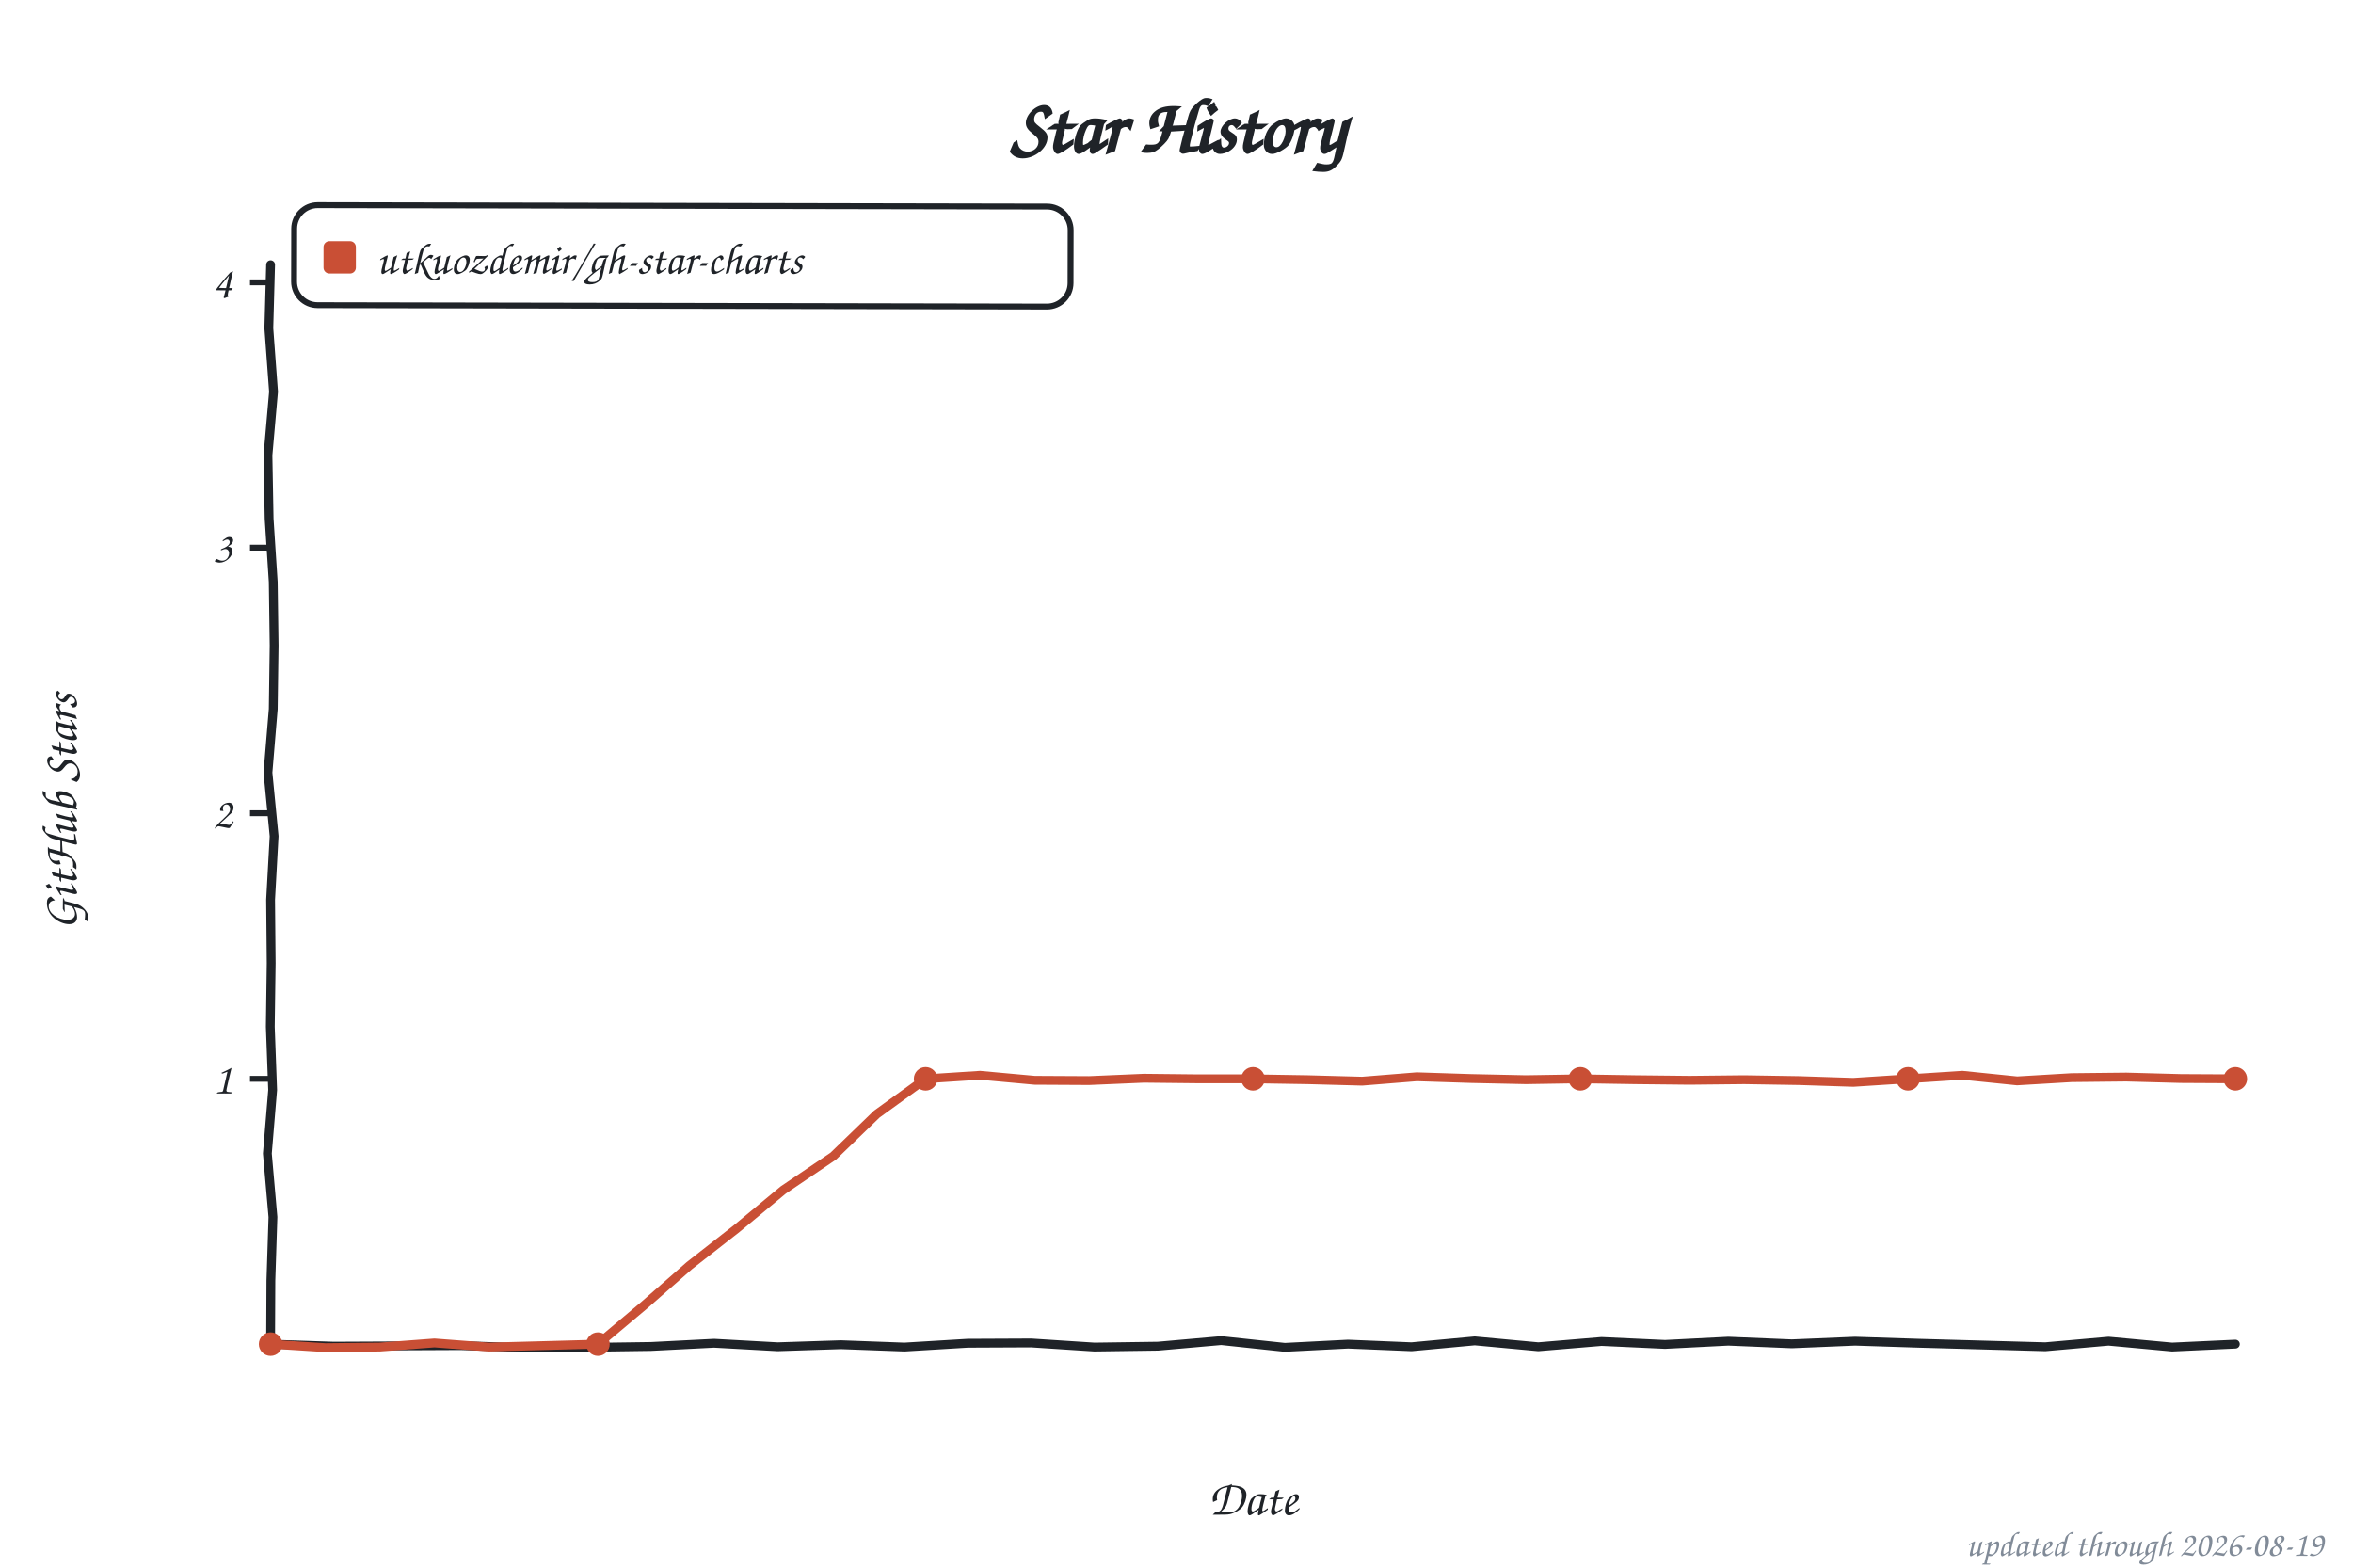
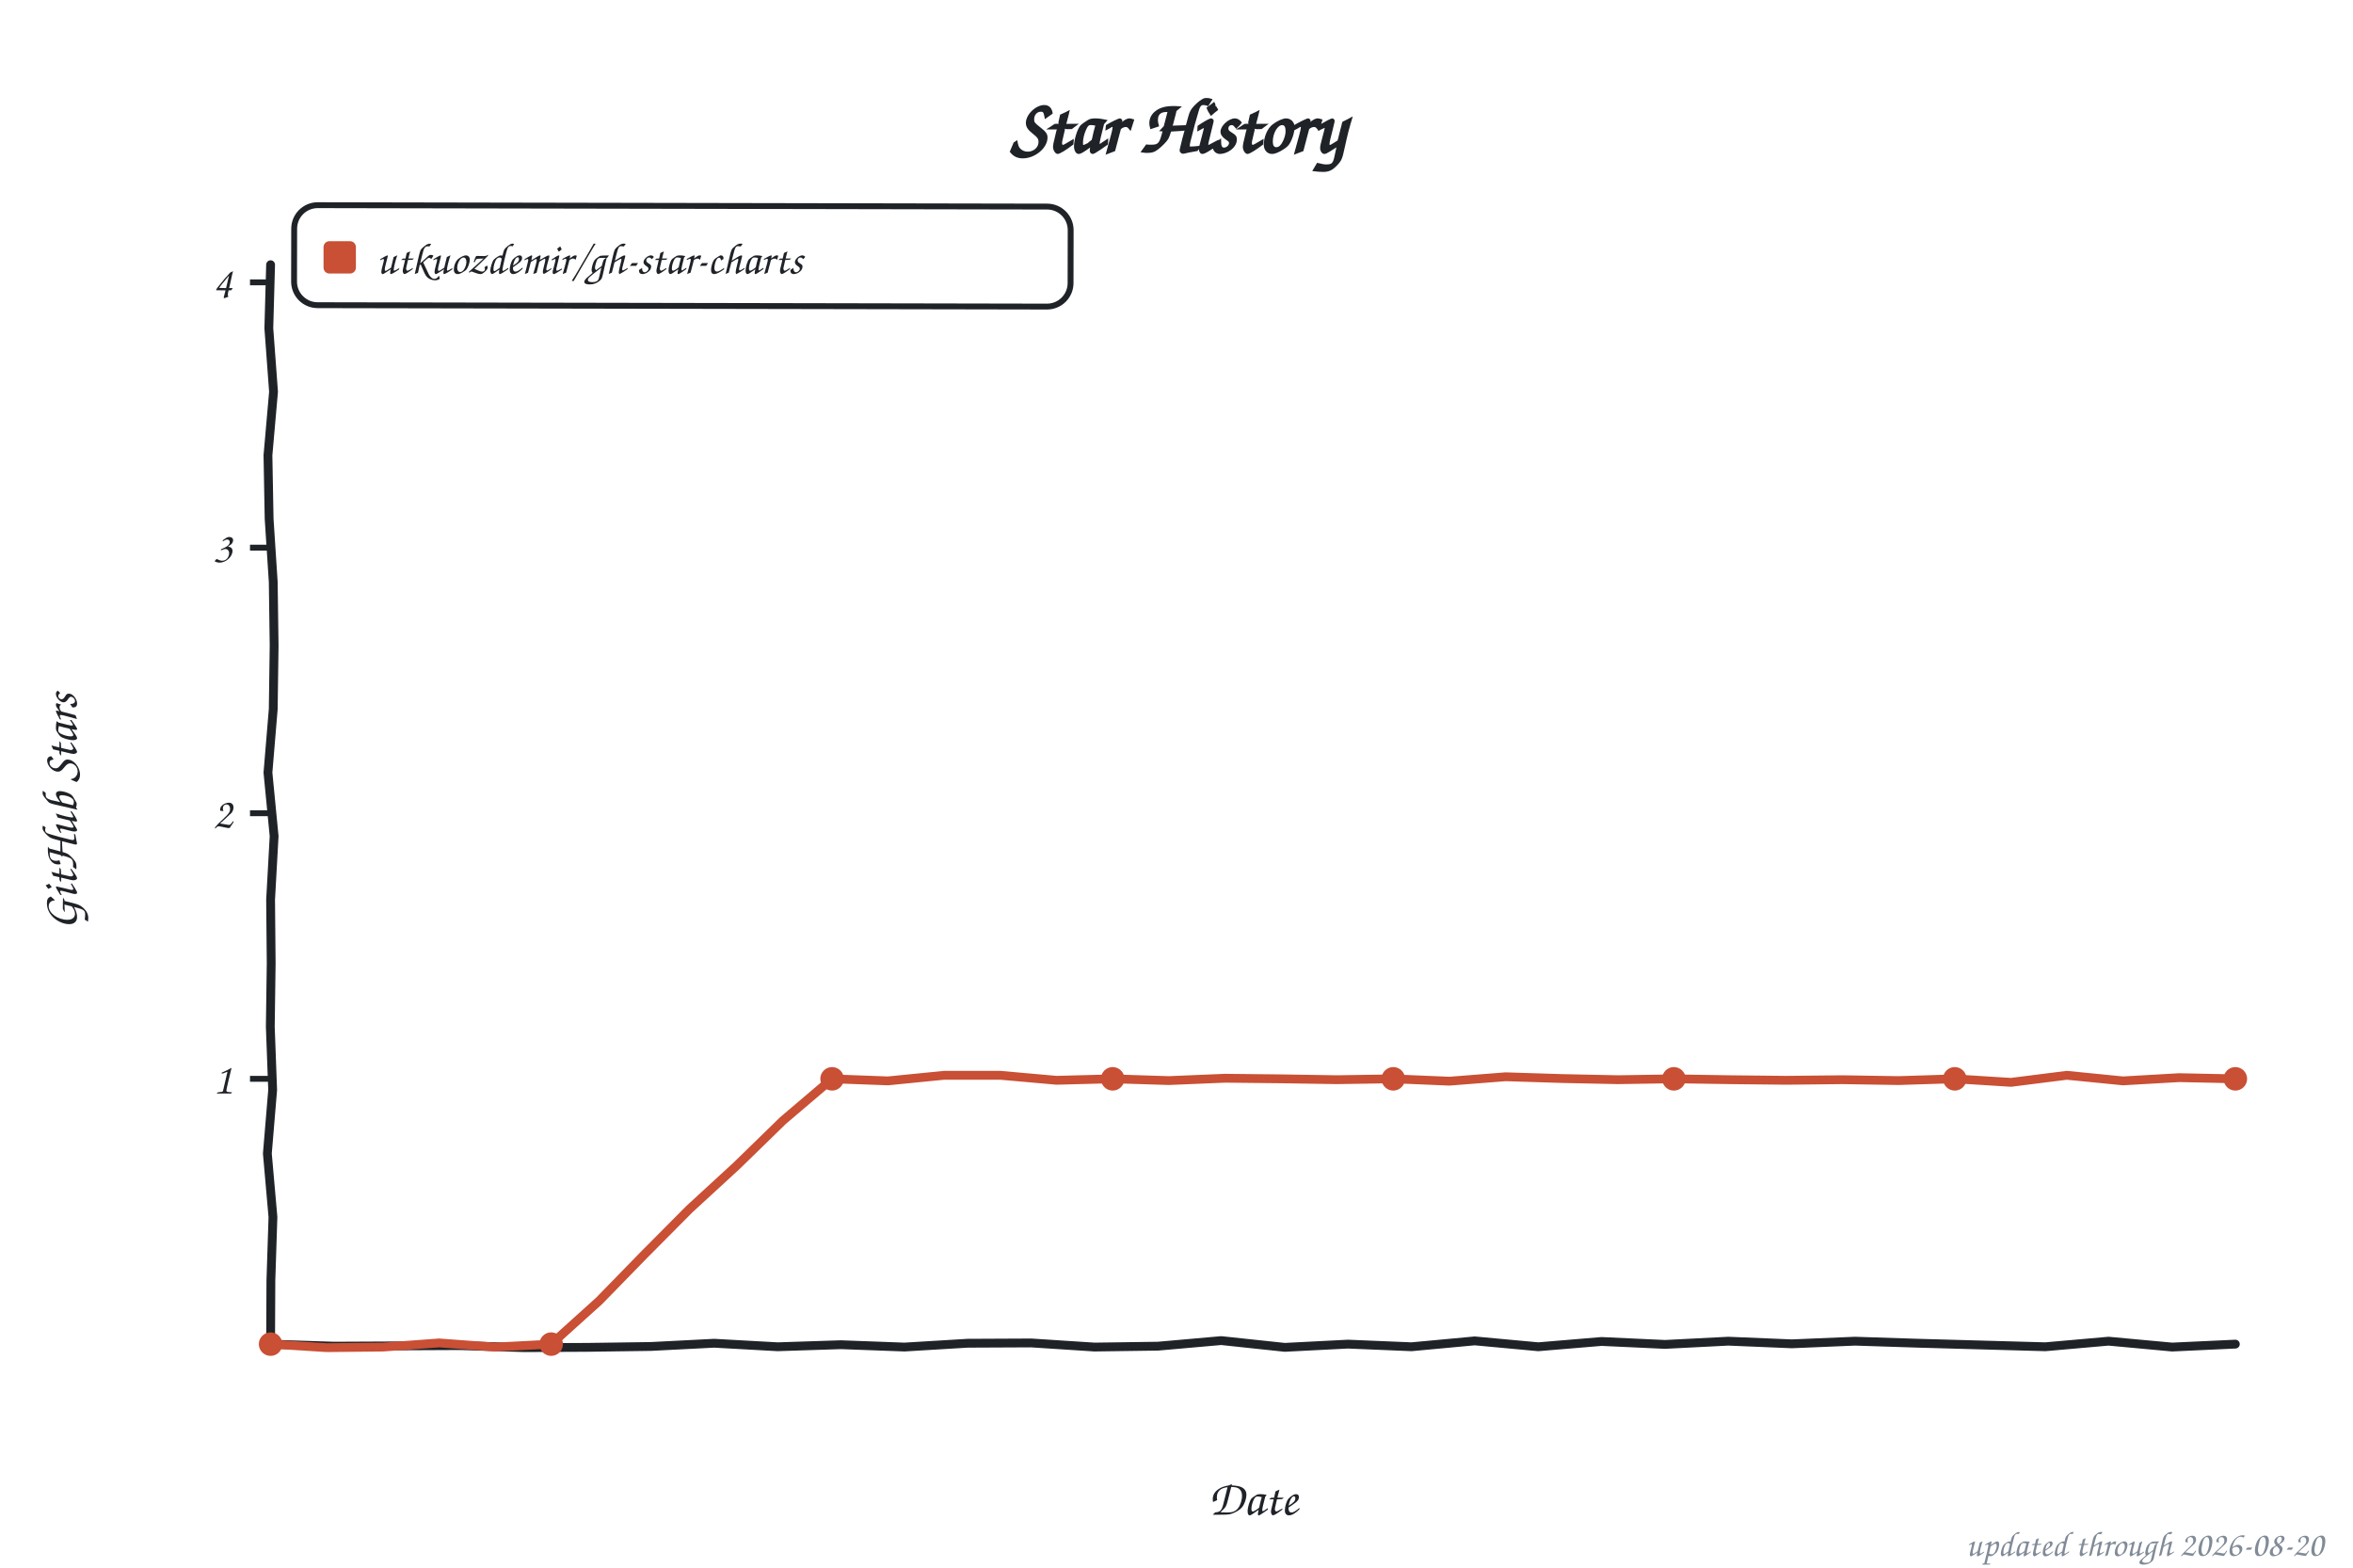
<svg xmlns="http://www.w3.org/2000/svg" width="800" height="533" viewBox="0 0 800 533" role="img" aria-label="Star history of utkuozdemir/gh-star-charts">
  <style>text{font-family:"Comic Sans MS","Chalkboard SE","Comic Neue","Marker Felt",cursive}</style>
  <text x="400" y="52" font-size="26" font-weight="bold" text-anchor="middle" fill="#1f2328">Star History</text>
  <rect x="100" y="70" width="264" height="34" rx="8" fill="none" stroke="#1f2328" stroke-width="2" transform="rotate(0.11 232 87)" />
  <rect x="110" y="82" width="11" height="11" rx="2" fill="#c94f35" />
  <text x="128" y="93" font-size="15" fill="#1f2328" textLength="225" lengthAdjust="spacingAndGlyphs">utkuozdemir/gh-star-charts</text>
  <line x1="85" y1="366.8" x2="92" y2="366.8" stroke="#1f2328" stroke-width="2" />
  <text x="79" y="371.8" font-size="15" text-anchor="end" fill="#1f2328">1</text>
  <line x1="85" y1="276.5" x2="92" y2="276.5" stroke="#1f2328" stroke-width="2" />
  <text x="79" y="281.5" font-size="15" text-anchor="end" fill="#1f2328">2</text>
  <line x1="85" y1="186.2" x2="92" y2="186.2" stroke="#1f2328" stroke-width="2" />
  <text x="79" y="191.2" font-size="15" text-anchor="end" fill="#1f2328">3</text>
  <line x1="85" y1="96.0" x2="92" y2="96.0" stroke="#1f2328" stroke-width="2" />
  <text x="79" y="101.0" font-size="15" text-anchor="end" fill="#1f2328">4</text>
  <text x="426" y="515" font-size="17" text-anchor="middle" fill="#1f2328">Date</text>
  <text x="26" y="276" font-size="17" text-anchor="middle" fill="#1f2328" transform="rotate(-90 26 276)">GitHub Stars</text>
  <path d="M 92.0,90.0 L 91.4,111.6 L 93.0,133.2 L 91.1,154.8 L 91.5,176.4 L 92.9,197.9 L 93.2,219.5 L 92.9,241.1 L 91.1,262.7 L 93.2,284.3 L 92.0,305.9 L 92.2,327.5 L 91.9,349.1 L 92.7,370.6 L 90.9,392.2 L 92.8,413.8 L 92.1,435.4 L 92.0,457.0 L 113.5,457.7 L 135.1,457.6 L 156.6,457.5 L 178.2,458.2 L 199.7,458.1 L 221.3,457.8 L 242.8,456.7 L 264.4,457.9 L 285.9,457.2 L 307.5,458.0 L 329.0,456.7 L 350.6,456.6 L 372.1,458.0 L 393.7,457.7 L 415.2,455.8 L 436.8,458.1 L 458.3,457.0 L 479.9,457.9 L 501.4,455.9 L 523.0,457.9 L 544.5,456.1 L 566.1,457.1 L 587.6,456.0 L 609.2,456.9 L 630.7,456.0 L 652.3,456.7 L 673.8,457.3 L 695.4,457.9 L 716.9,456.0 L 738.5,458.0 L 760.0,457.0" fill="none" stroke="#1f2328" stroke-width="3" stroke-linecap="round" stroke-linejoin="round" />
-   <path d="M 92.0,457.0 L 110.6,458.2 L 129.1,458.0 L 147.7,456.6 L 166.2,458.0 L 184.8,457.5 L 203.3,457.0 L 219.0,443.8 L 234.4,430.3 L 250.5,417.7 L 266.3,404.6 L 283.3,393.1 L 298.1,378.8 L 314.7,366.8 L 333.2,365.6 L 351.8,367.3 L 370.3,367.4 L 388.9,366.6 L 407.4,366.8 L 426.0,366.8 L 444.6,367.1 L 463.1,367.6 L 481.7,366.1 L 500.2,366.7 L 518.8,367.1 L 537.3,366.8 L 555.9,367.1 L 574.4,367.3 L 593.0,367.1 L 611.6,367.4 L 630.1,368.0 L 648.7,366.8 L 667.2,365.6 L 685.8,367.5 L 704.3,366.4 L 722.9,366.2 L 741.4,366.7 L 760.0,366.8" fill="none" stroke="#c94f35" stroke-width="3" stroke-linecap="round" stroke-linejoin="round" />
+   <path d="M 92.0,457.0 L 111.1,458.2 L 130.2,458.0 L 149.3,456.6 L 168.3,458.0 L 187.4,457.0 L 203.7,442.3 L 219.0,426.6 L 234.4,411.1 L 250.5,396.3 L 266.2,381.0 L 282.9,366.8 L 301.9,367.5 L 321.0,365.6 L 340.1,365.6 L 359.2,367.3 L 378.3,366.8 L 397.4,367.4 L 416.5,366.6 L 435.5,366.8 L 454.6,367.1 L 473.7,366.8 L 492.8,367.6 L 511.9,366.1 L 531.0,366.7 L 550.1,367.1 L 569.1,366.8 L 588.2,367.1 L 607.3,367.3 L 626.4,367.1 L 645.5,367.4 L 664.6,366.8 L 683.7,368.0 L 702.7,365.6 L 721.8,367.5 L 740.9,366.4 L 760.0,366.8" fill="none" stroke="#c94f35" stroke-width="3" stroke-linecap="round" stroke-linejoin="round" />
  <circle cx="92.0" cy="457.0" r="4" fill="#c94f35" />
-   <circle cx="203.3" cy="457.0" r="4" fill="#c94f35" />
-   <circle cx="314.7" cy="366.8" r="4" fill="#c94f35" />
-   <circle cx="426.0" cy="366.8" r="4" fill="#c94f35" />
-   <circle cx="537.3" cy="366.8" r="4" fill="#c94f35" />
-   <circle cx="648.7" cy="366.8" r="4" fill="#c94f35" />
+   <circle cx="187.4" cy="457.0" r="4" fill="#c94f35" />
+   <circle cx="282.9" cy="366.8" r="4" fill="#c94f35" />
+   <circle cx="378.3" cy="366.8" r="4" fill="#c94f35" />
+   <circle cx="473.7" cy="366.8" r="4" fill="#c94f35" />
+   <circle cx="569.1" cy="366.8" r="4" fill="#c94f35" />
+   <circle cx="664.6" cy="366.8" r="4" fill="#c94f35" />
  <circle cx="760.0" cy="366.8" r="4" fill="#c94f35" />
-   <text x="790" y="529" font-size="12" text-anchor="end" fill="#818b98">updated through 2026-08-19</text>
+   <text x="790" y="529" font-size="12" text-anchor="end" fill="#818b98">updated through 2026-08-20</text>
</svg>
